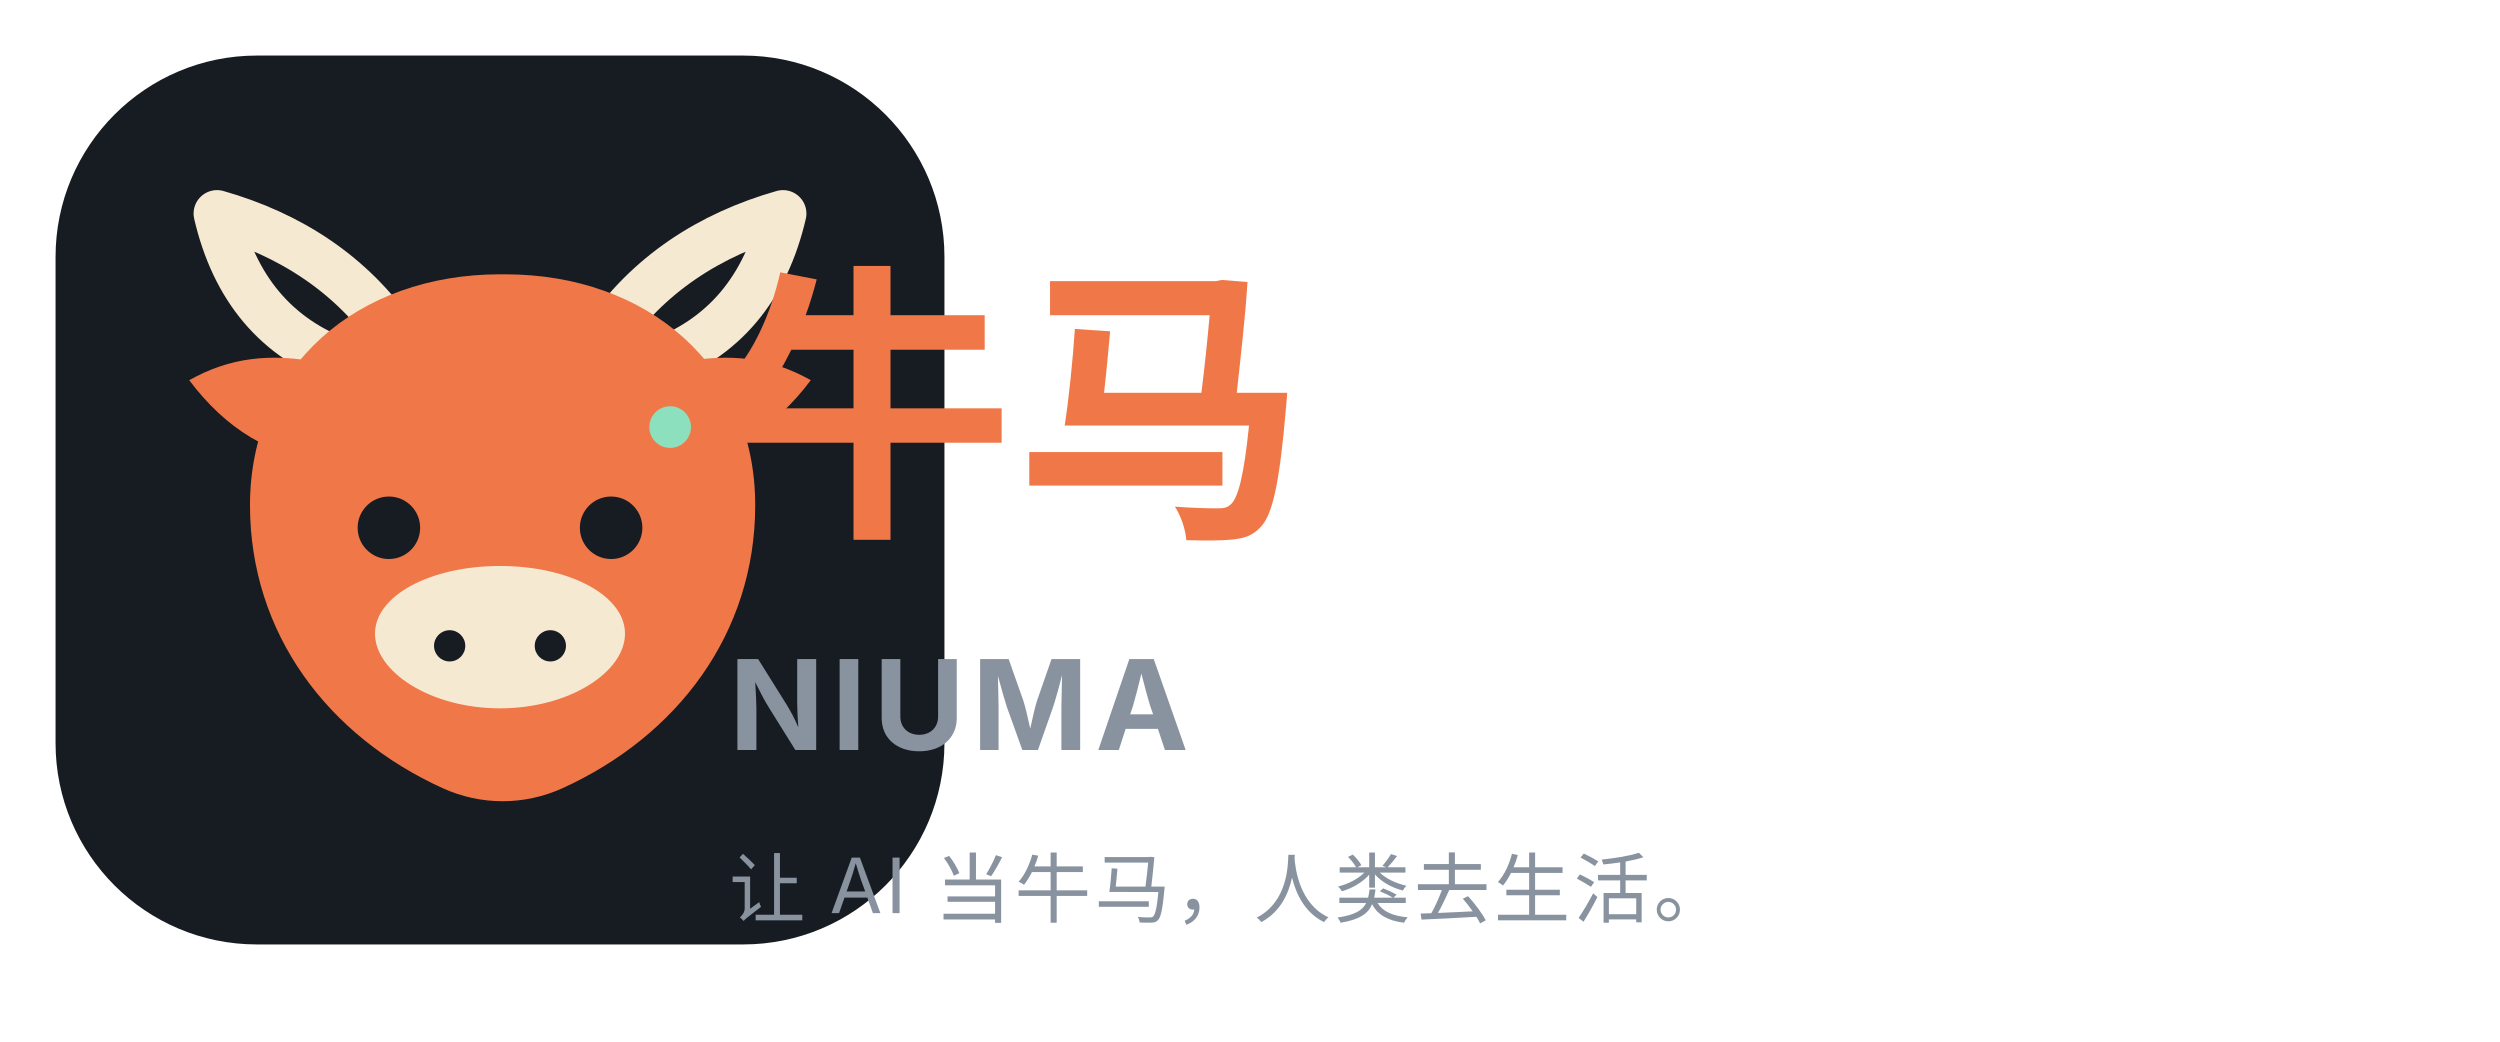
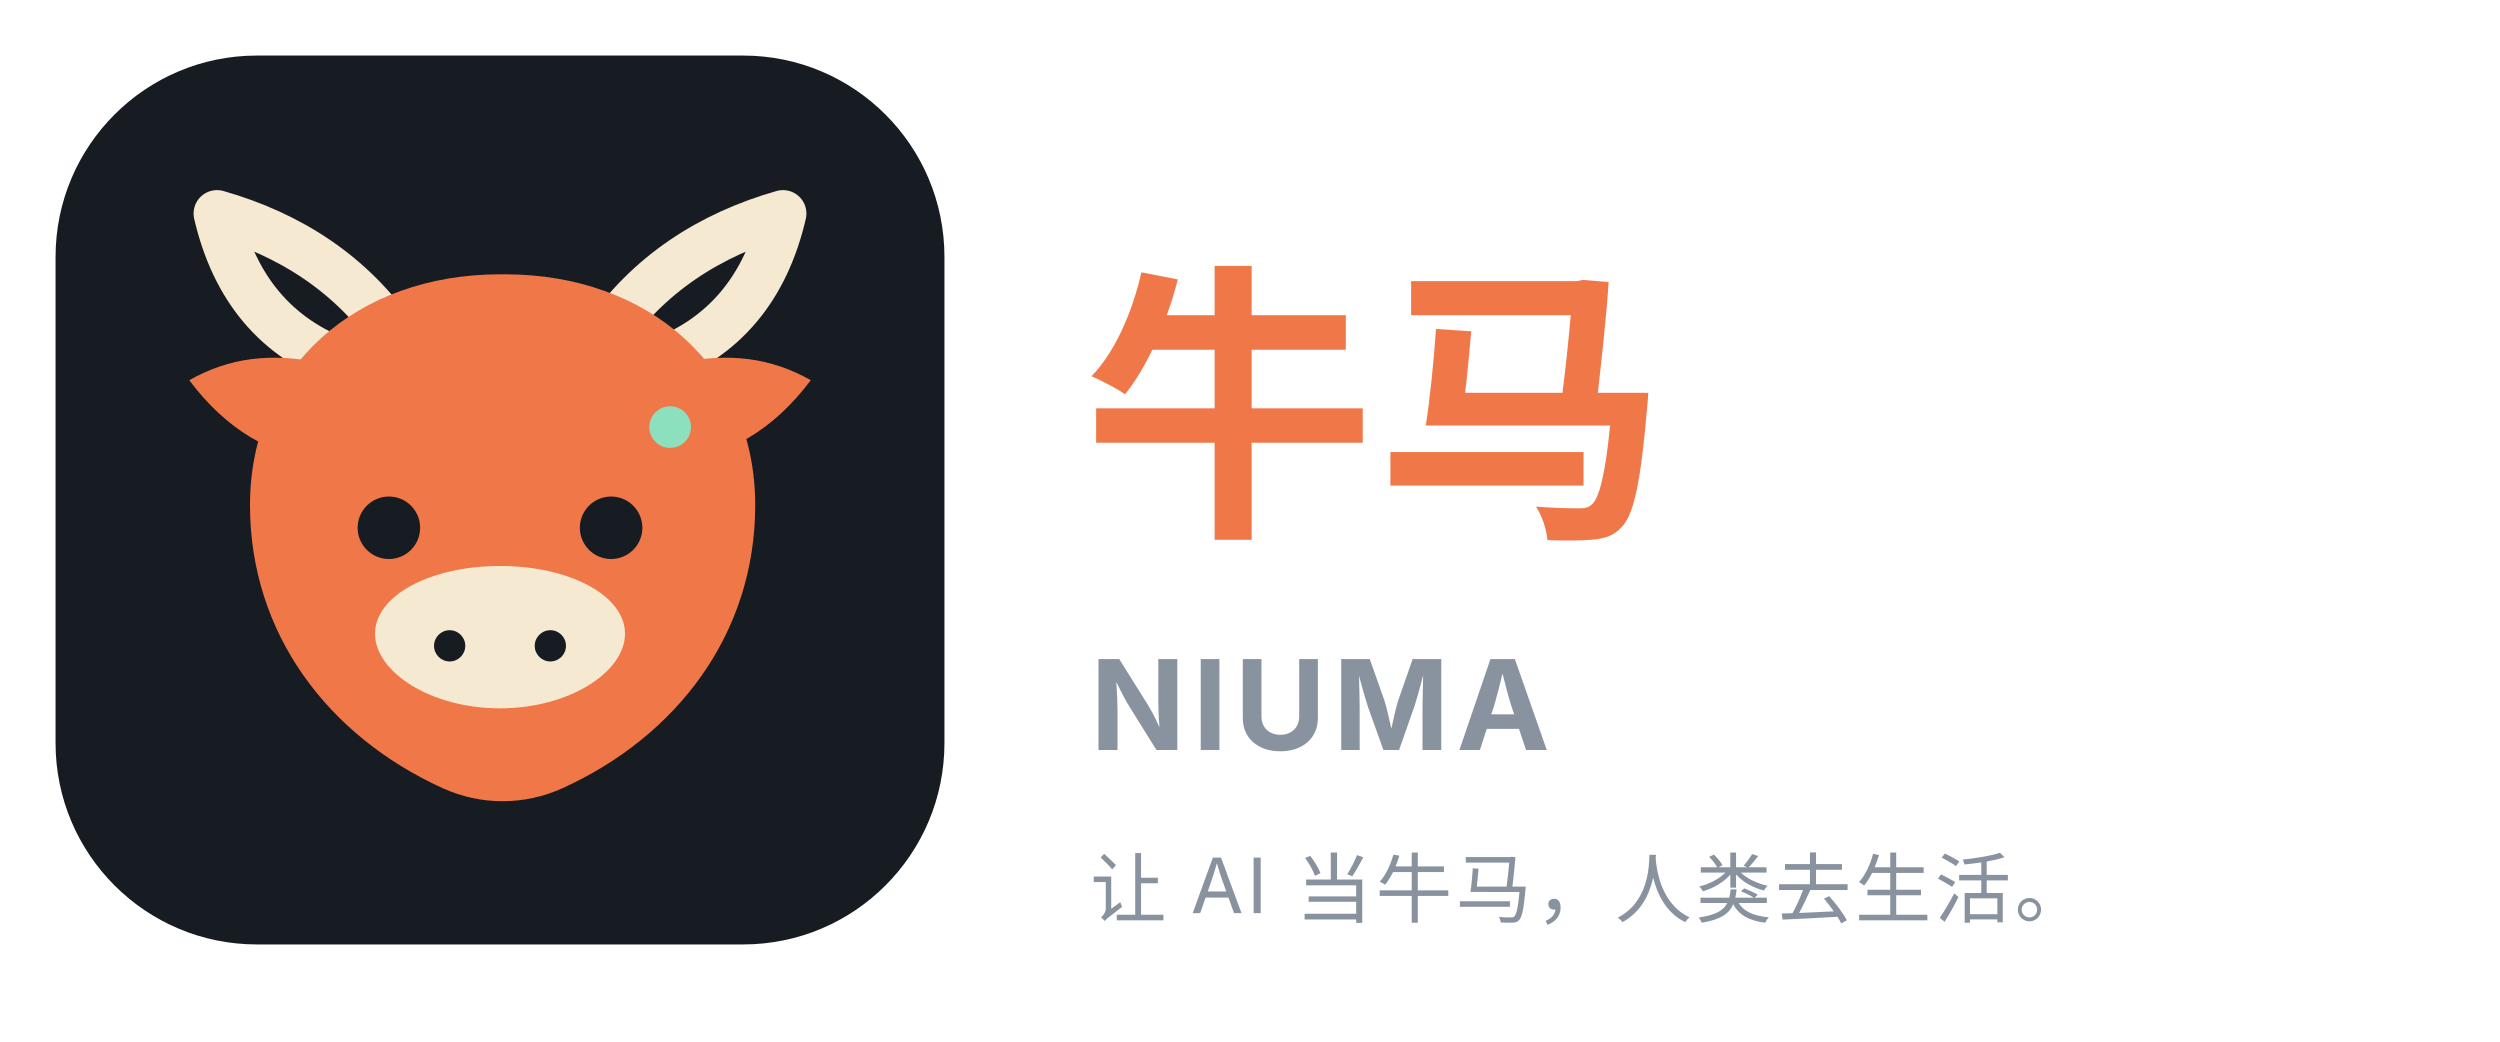
<svg xmlns="http://www.w3.org/2000/svg" viewBox="0 0 360 150" role="img" aria-labelledby="title desc">
  <style>
    .mascot { transform-box: fill-box; transform-origin: center; animation: breathe 2.8s ease-in-out infinite; }
    .lamp { transform-box: fill-box; transform-origin: center; animation: blink 2.8s ease-in-out infinite; }
    @keyframes breathe { 0%, 100% { transform: translateY(3px); } 50% { transform: translateY(-3px); } }
    @keyframes blink { 0%, 42%, 48%, 100% { opacity: 1; } 45% { opacity: .35; } }
    @media (prefers-reduced-motion: reduce) { .mascot, .lamp { animation: none; } }
  </style>
-   <g class="mascot" transform="translate(8 8) scale(.25)">
-     <rect width="512" height="512" rx="116" fill="#171B22" />
-     <path d="M166 177c-39-14-63-43-73-86 42 12 78 35 103 72M346 177c39-14 63-43 73-86-42 12-78 35-103 72" fill="none" stroke="#F6E9D2" stroke-width="27" stroke-linecap="round" stroke-linejoin="round" />
-     <path d="M153 177c-29-6-53-3-76 10 21 28 47 44 79 47M359 177c29-6 53-3 76 10-21 28-47 44-79 47" fill="#F07848" />
-     <path d="M256 126c-82 0-144 53-144 133 0 74 45 133 111 163 22 10 47 10 69 0 66-30 111-89 111-163 0-80-62-133-144-133h-3Z" fill="#F07848" />
-     <path d="M192 254a18 18 0 1 0 0 36 18 18 0 0 0 0-36ZM320 254a18 18 0 1 0 0 36 18 18 0 0 0 0-36Z" fill="#171B22" />
-     <path d="M184 333c0-22 32-39 72-39s72 17 72 39-32 43-72 43-72-21-72-43Z" fill="#F6E9D2" />
-     <path d="M227 331a9 9 0 1 0 0 18 9 9 0 0 0 0-18ZM285 331a9 9 0 1 0 0 18 9 9 0 0 0 0-18Z" fill="#171B22" />
-     <circle class="lamp" cx="354" cy="214" r="12" fill="#8DE0BD" />
+   <g transform="translate(8 8) scale(.25)">
+     <g class="mascot">
+       <rect width="512" height="512" rx="116" fill="#171B22" />
+       <path d="M166 177c-39-14-63-43-73-86 42 12 78 35 103 72M346 177c39-14 63-43 73-86-42 12-78 35-103 72" fill="none" stroke="#F6E9D2" stroke-width="27" stroke-linecap="round" stroke-linejoin="round" />
+       <path d="M153 177c-29-6-53-3-76 10 21 28 47 44 79 47M359 177c29-6 53-3 76 10-21 28-47 44-79 47" fill="#F07848" />
+       <path d="M256 126c-82 0-144 53-144 133 0 74 45 133 111 163 22 10 47 10 69 0 66-30 111-89 111-163 0-80-62-133-144-133h-3Z" fill="#F07848" />
+       <path d="M192 254a18 18 0 1 0 0 36 18 18 0 0 0 0-36ZM320 254a18 18 0 1 0 0 36 18 18 0 0 0 0-36Z" fill="#171B22" />
+       <path d="M184 333c0-22 32-39 72-39s72 17 72 39-32 43-72 43-72-21-72-43Z" fill="#F6E9D2" />
+       <path d="M227 331a9 9 0 1 0 0 18 9 9 0 0 0 0-18ZM285 331a9 9 0 1 0 0 18 9 9 0 0 0 0-18Z" fill="#171B22" />
+       <circle class="lamp" cx="354" cy="214" r="12" fill="#8DE0BD" />
+     </g>
  </g>
-   <text x="104" y="74" fill="#F07848" font-family="-apple-system,BlinkMacSystemFont,'Segoe UI',sans-serif" font-size="42" font-weight="800">牛马</text>
-   <text x="105" y="108" fill="#89939F" font-family="-apple-system,BlinkMacSystemFont,'Segoe UI',sans-serif" font-size="18" font-weight="650" letter-spacing="1">NIUMA</text>
-   <text x="105" y="132" fill="#89939F" font-family="-apple-system,BlinkMacSystemFont,'Segoe UI',sans-serif" font-size="11" letter-spacing=".5">让 AI 当牛马，人类去生活。</text>
+   <text x="156" y="74" fill="#F07848" font-family="-apple-system,BlinkMacSystemFont,'Segoe UI',sans-serif" font-size="42" font-weight="800">牛马</text>
+   <text x="157" y="108" fill="#89939F" font-family="-apple-system,BlinkMacSystemFont,'Segoe UI',sans-serif" font-size="18" font-weight="650" letter-spacing="1">NIUMA</text>
+   <text x="157" y="132" fill="#89939F" font-family="-apple-system,BlinkMacSystemFont,'Segoe UI',sans-serif" font-size="11" letter-spacing=".5">让 AI 当牛马，人类去生活。</text>
</svg>
